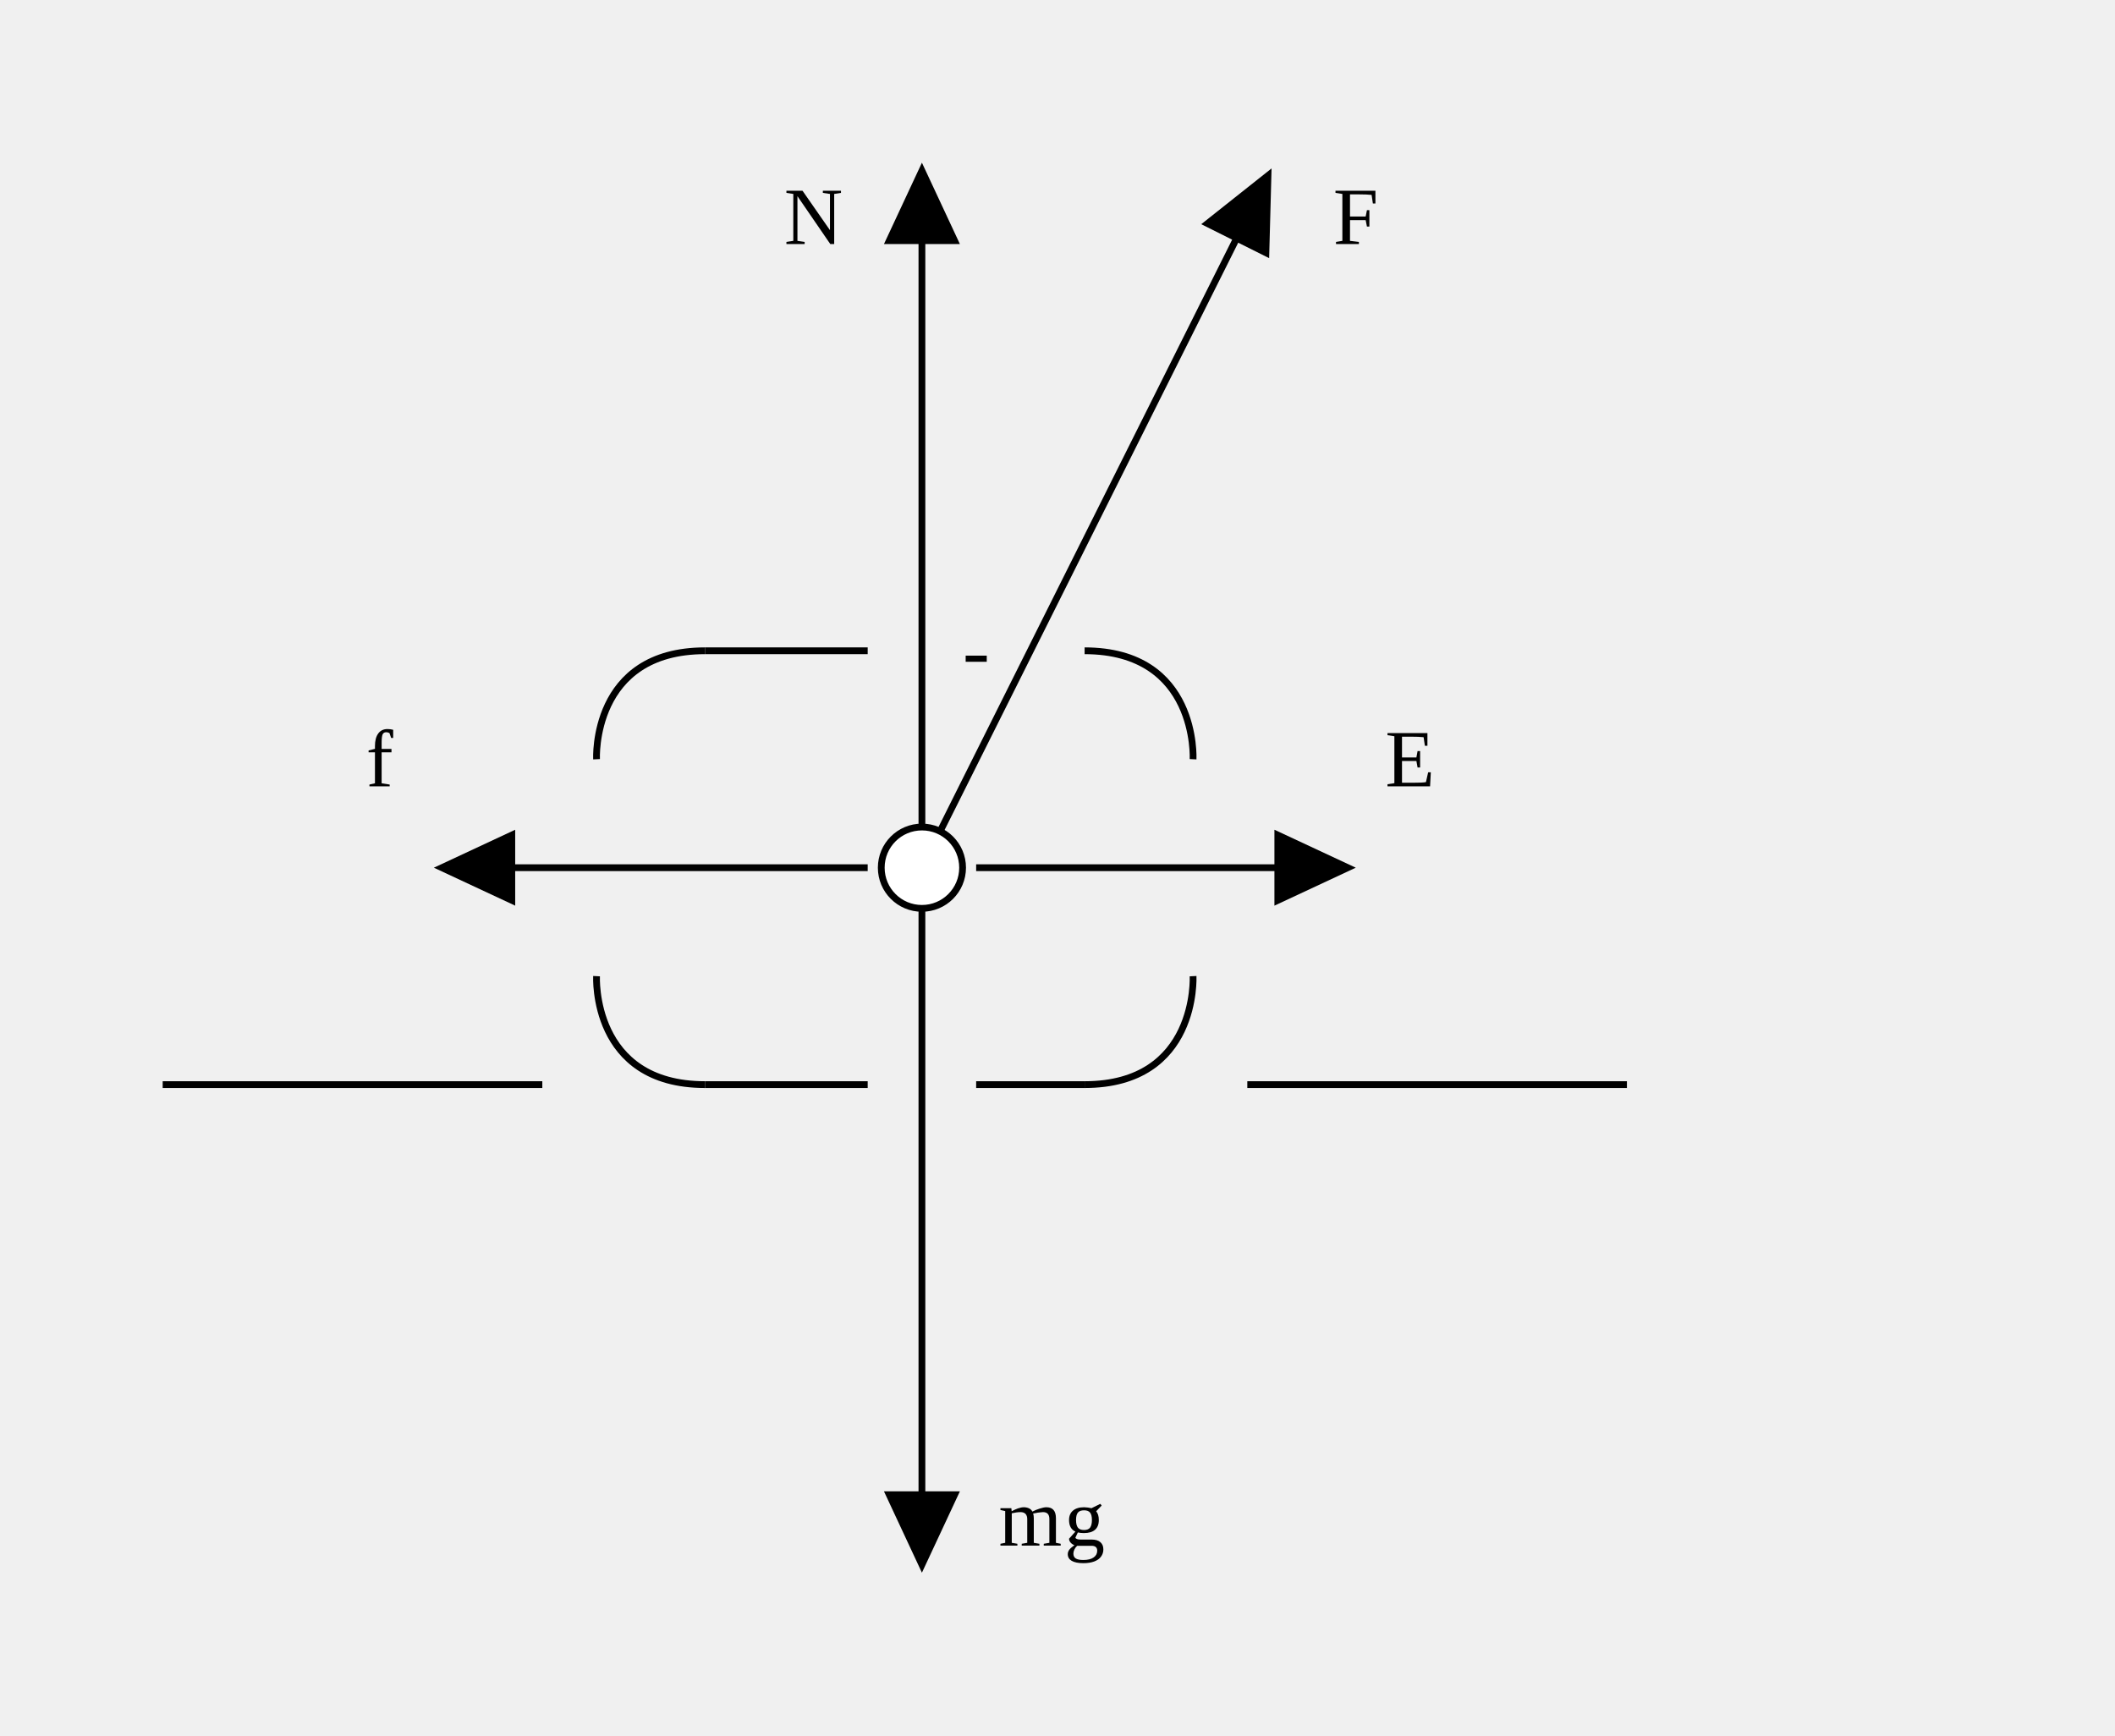
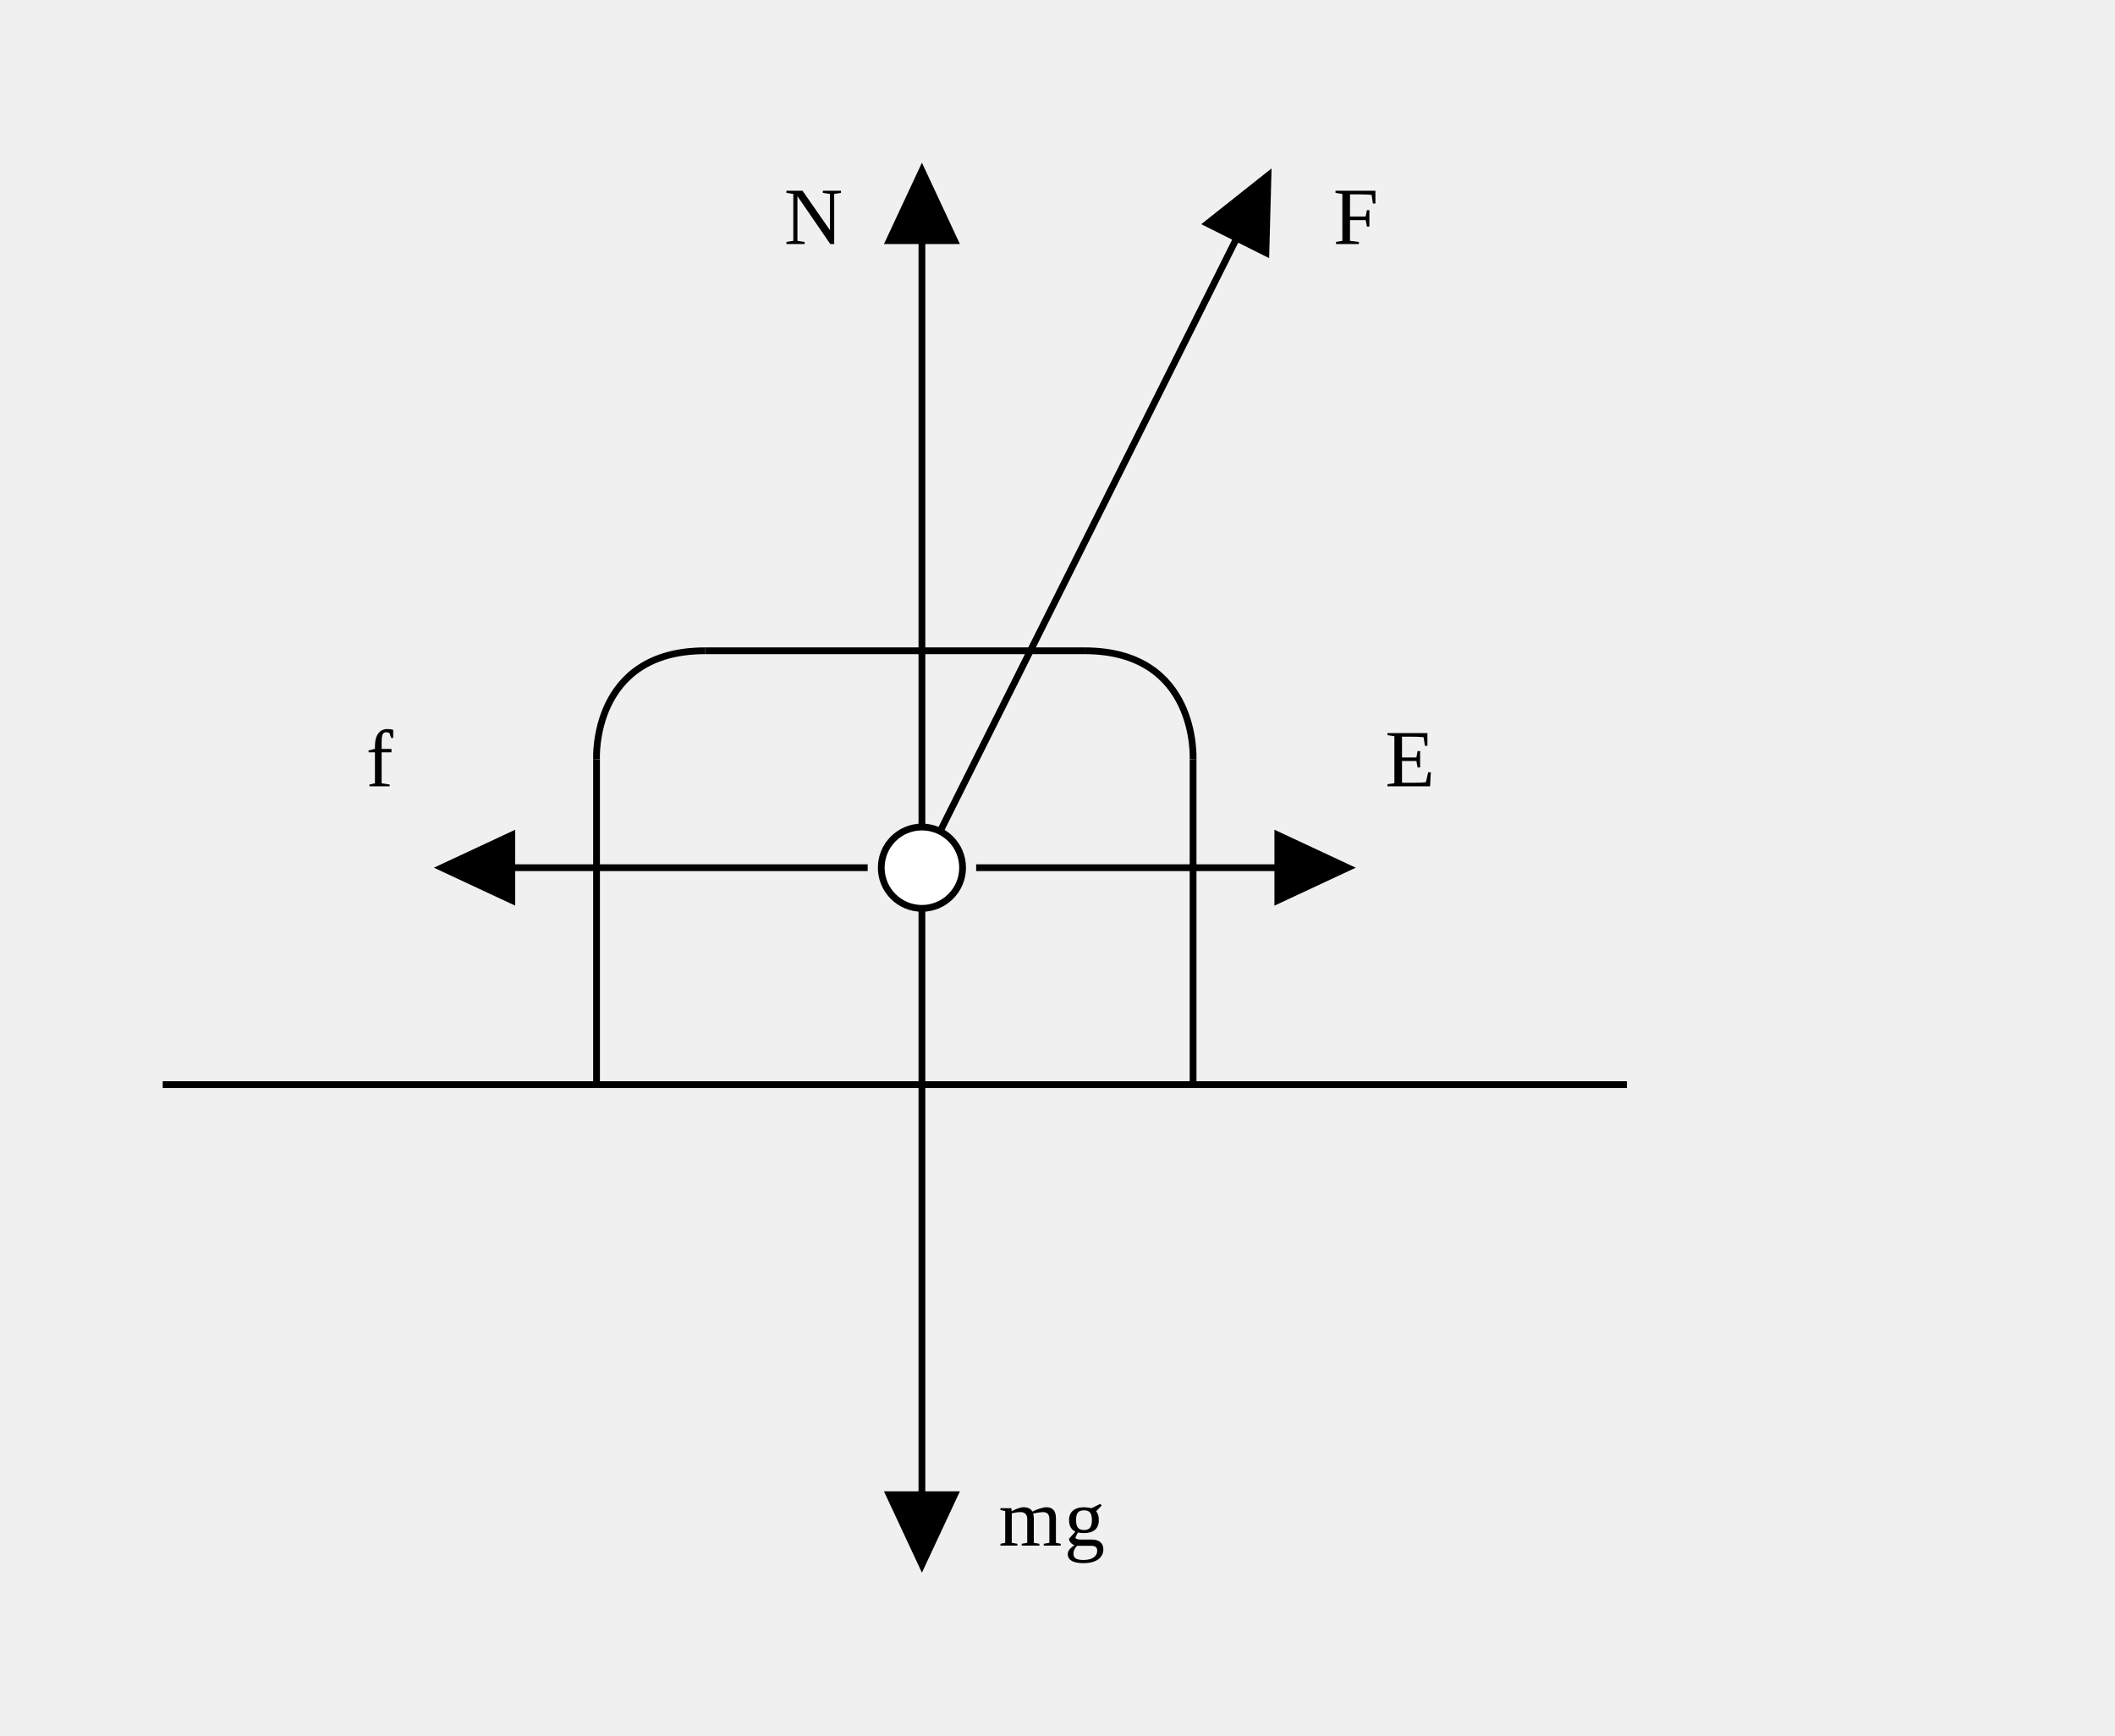
<svg xmlns="http://www.w3.org/2000/svg" xmlns:html="http://www.w3.org/1999/xhtml" class="diagram" version="1.1" height="256" width="312" style="margin: 0px auto 0px auto;">
  <html:defs>
    <html:style type="text/css">
body { max-width: 680px; margin: auto; padding: 20px; text-align: justify; line-height: 139%; color: rgb(34, 34, 34); font-family: Palatino, Georgia, 'Times New Roman', serif; }
body { counter-reset: h1 0, h2 0, h3 0, h4 0, h5 0, h6 0; }
.md div.title { font-size: 26px; font-weight: 800; padding-bottom: 0px; line-height: 120%; text-align: center; }
.md div.aftertitles { height: 0px; }
.md div.subtitle { text-align: center; }
.md .image { display: inline-block; }
.md div.imagecaption { margin: 10px 0px; font-style: italic; }
.md div.title, h1, h2, h3, h4, h5, h6, .md .shorttoc, .md .longtoc { font-family: Verdana, Helvetica, Arial, sans-serif; }
.md svg.diagram { display: block; font-family: Menlo, 'Lucida Console', monospace; font-size: 13.1px; text-align: center; stroke-linecap: round; stroke-width: 2px; }
h1 { padding-bottom: 3px; padding-top: 15px; border-bottom-width: 3px; border-bottom-style: solid; border-top-style: none; font-size: 20px; counter-reset: h2 0, h3 0, h4 0, h5 0, h6 0; clear: both; }
h2 { counter-reset: h3 0, h4 0, h5 0, h6 0; font-family: Helvetica, Arial, sans-serif; padding-bottom: 3px; padding-top: 15px; border-bottom-width: 2px; border-bottom-style: solid; border-bottom-color: rgb(153, 153, 153); border-top-style: none; color: rgb(85, 85, 85); font-size: 18px; clear: both; }
h3, h4, h5, h6 { font-family: Helvetica, Arial, sans-serif; padding-bottom: 3px; padding-top: 15px; border-top-style: none; color: rgb(85, 85, 85); font-size: 16px; clear: both; }
h3 { counter-reset: h4 0, h5 0, h6 0; }
h4 { counter-reset: h5 0, h6 0; }
h5 { counter-reset: h6 0; }
.md table { margin: auto; border-collapse: collapse; }
.md th { color: rgb(255, 255, 255); border: 1px solid rgb(136, 136, 136); padding: 8px 15px; background-color: rgb(170, 170, 170); }
.md td { padding: 5px 15px; border: 1px solid rgb(136, 136, 136); }
.md tr:nth-child(2n) { background: rgb(238, 238, 238); }
.md a:link, .md a:visited { color: rgb(51, 136, 170); text-decoration: none; }
.md a:hover { text-decoration: underline; }
.md dt { font-weight: 700; }
.md dd { padding-bottom: 18px; }
.md code { white-space: pre; }
.markdeepfooter { font-size: 9px; text-align: right; padding-top: 80px; color: rgb(153, 153, 153); }
.md .longtoc { float: right; font-size: 12px; line-height: 15px; border-left-width: 1px; border-left-style: solid; border-left-color: rgb(204, 204, 204); padding-left: 15px; margin: 15px 0px 15px 25px; }
.md .shorttoc { text-align: center; font-weight: bold; margin-top: 15px; font-size: 14px; }
h1::before { content: counter(h1) " "; counter-increment: h1 1; }
h2::before { content: counter(h1) "." counter(h2) " "; counter-increment: h2 1; }
h3::before { content: counter(h1) "." counter(h2) "." counter(h3) " "; counter-increment: h3 1; }
h4::before { content: counter(h1) "." counter(h2) "." counter(h3) "." counter(h4) " "; counter-increment: h4 1; }
h5::before { content: counter(h1) "." counter(h2) "." counter(h3) "." counter(h4) "." counter(h5) " "; counter-increment: h5 1; }
h6::before { content: counter(h1) "." counter(h2) "." counter(h3) "." counter(h4) "." counter(h5) "." counter(h6) " "; counter-increment: h6 1; }
.hljs { display: block; overflow-x: auto; padding: 0.5em; color: rgb(0, 0, 0); background: rgb(255, 255, 255); }
.hljs-comment { color: rgb(0, 106, 0); }
.hljs-keyword, .hljs-literal, .nginx .hljs-title { color: rgb(170, 13, 145); }
.method, .hljs-list .hljs-title, .hljs-tag .hljs-title, .setting .hljs-value, .hljs-winutils, .tex .hljs-command, .http .hljs-title, .hljs-request, .hljs-status, .hljs-name { color: rgb(0, 0, 136); }
.hljs-envvar, .tex .hljs-special { color: rgb(102, 102, 0); }
.hljs-string { color: rgb(196, 26, 22); }
.hljs-tag .hljs-value, .hljs-cdata, .hljs-filter .hljs-argument, .hljs-attr_selector, .apache .hljs-cbracket, .hljs-date, .hljs-regexp { color: rgb(0, 136, 0); }
.hljs-sub .hljs-identifier, .hljs-pi, .hljs-tag, .hljs-tag .hljs-keyword, .hljs-decorator, .ini .hljs-title, .hljs-shebang, .hljs-prompt, .hljs-hexcolor, .hljs-rule .hljs-value, .hljs-symbol, .hljs-symbol .hljs-string, .hljs-number, .css .hljs-function, .hljs-function .hljs-title, .coffeescript .hljs-attribute { color: rgb(28, 0, 207); }
.hljs-class .hljs-title, .smalltalk .hljs-class, .hljs-type, .hljs-typename, .hljs-tag .hljs-attribute, .hljs-doctype, .hljs-class .hljs-id, .hljs-built_in, .setting, .hljs-params, .clojure .hljs-attribute { color: rgb(92, 38, 153); }
.hljs-variable { color: rgb(63, 110, 116); }
.css .hljs-tag, .hljs-rule .hljs-property, .hljs-pseudo, .hljs-subst { color: rgb(0, 0, 0); }
.css .hljs-class, .css .hljs-id { color: rgb(155, 112, 63); }
.hljs-value .hljs-important { color: rgb(255, 119, 0); font-weight: bold; }
.hljs-rule .hljs-keyword { color: rgb(197, 175, 117); }
.hljs-annotation, .apache .hljs-sqbracket, .nginx .hljs-built_in { color: rgb(155, 133, 157); }
.hljs-preprocessor, .hljs-preprocessor *, .hljs-pragma { color: rgb(100, 56, 32); }
.tex .hljs-formula { font-style: italic; background-color: rgb(238, 238, 238); }
.diff .hljs-header, .hljs-chunk { color: rgb(128, 128, 128); font-weight: bold; }
.diff .hljs-change { background-color: rgb(188, 207, 249); }
.hljs-addition { background-color: rgb(186, 238, 186); }
.hljs-deletion { background-color: rgb(255, 200, 189); }
.hljs-comment .hljs-doctag { font-weight: bold; }
.method .hljs-id { color: rgb(0, 0, 0); }</html:style>
  </html:defs>
  <g transform="translate(8,16 )">
+     <path d="M 80,96 L 80,144 " style="fill:none;stroke:#000;" />
    <path d="M 128,16 L 128,208 " style="fill:none;stroke:#000;" />
-     <path d="M 96,80 L 120,80 " style="fill:none;stroke:#000;" />
+     <path d="M 168,96 L 168,144 " style="fill:none;stroke:#000;" />
+     <path d="M 96,80 L 152,80 " style="fill:none;stroke:#000;" />
    <path d="M 64,112 L 120,112 " style="fill:none;stroke:#000;" />
    <path d="M 136,112 L 184,112 " style="fill:none;stroke:#000;" />
-     <path d="M 16,144 L 72,144 " style="fill:none;stroke:#000;" />
-     <path d="M 96,144 L 120,144 " style="fill:none;stroke:#000;" />
-     <path d="M 136,144 L 152,144 " style="fill:none;stroke:#000;" />
-     <path d="M 176,144 L 232,144 " style="fill:none;stroke:#000;" />
+     <path d="M 16,144 L 232,144 " style="fill:none;stroke:#000;" />
    <path d="M 128,112 L 176,16 " style="fill:none;stroke:#000;" />
    <path d="M 96,80 C 79.2,80 80,96 80,96 " style="fill:none;stroke:#000;" />
    <path d="M 152,80 C 168.8,80 168,96 168,96 " style="fill:none;stroke:#000;" />
-     <path d="M 96,144 C 79.2,144 80,128 80,128 " style="fill:none;stroke:#000;" />
-     <path d="M 152,144 C 168.8,144 168,128 168,128 " style="fill:none;stroke:#000;" />
    <polygon points="192,112 180,106.4 180,117.6 " style="fill:#000" transform="rotate(0,184,112 )" />
    <polygon points="184,16 172,10.4 172,21.6 " style="fill:#000" transform="rotate(296.5651,176,16 )" />
    <polygon points="136,208 124,202.4 124,213.6 " style="fill:#000" transform="rotate(90,128,208 )" />
    <polygon points="136,16 124,10.4 124,21.6 " style="fill:#000" transform="rotate(270,128,16 )" />
    <polygon points="72,112 60,106.4 60,117.6 " style="fill:#000" transform="rotate(180,64,112 )" />
    <circle cx="128" cy="112" r="6" style="fill:#FFF;stroke:#000;" />
    <g transform="translate(0,0)">
      <text text-anchor="middle" x="112" y="20" style="fill:#000">N</text>
      <text text-anchor="middle" x="192" y="20" style="fill:#000">F</text>
-       <text text-anchor="middle" x="136" y="84" style="fill:#000">-</text>
      <text text-anchor="middle" x="48" y="100" style="fill:#000">f</text>
      <text text-anchor="middle" x="200" y="100" style="fill:#000">E</text>
      <text text-anchor="middle" x="144" y="212" style="fill:#000">m</text>
      <text text-anchor="middle" x="152" y="212" style="fill:#000">g</text>
    </g>
  </g>
</svg>
